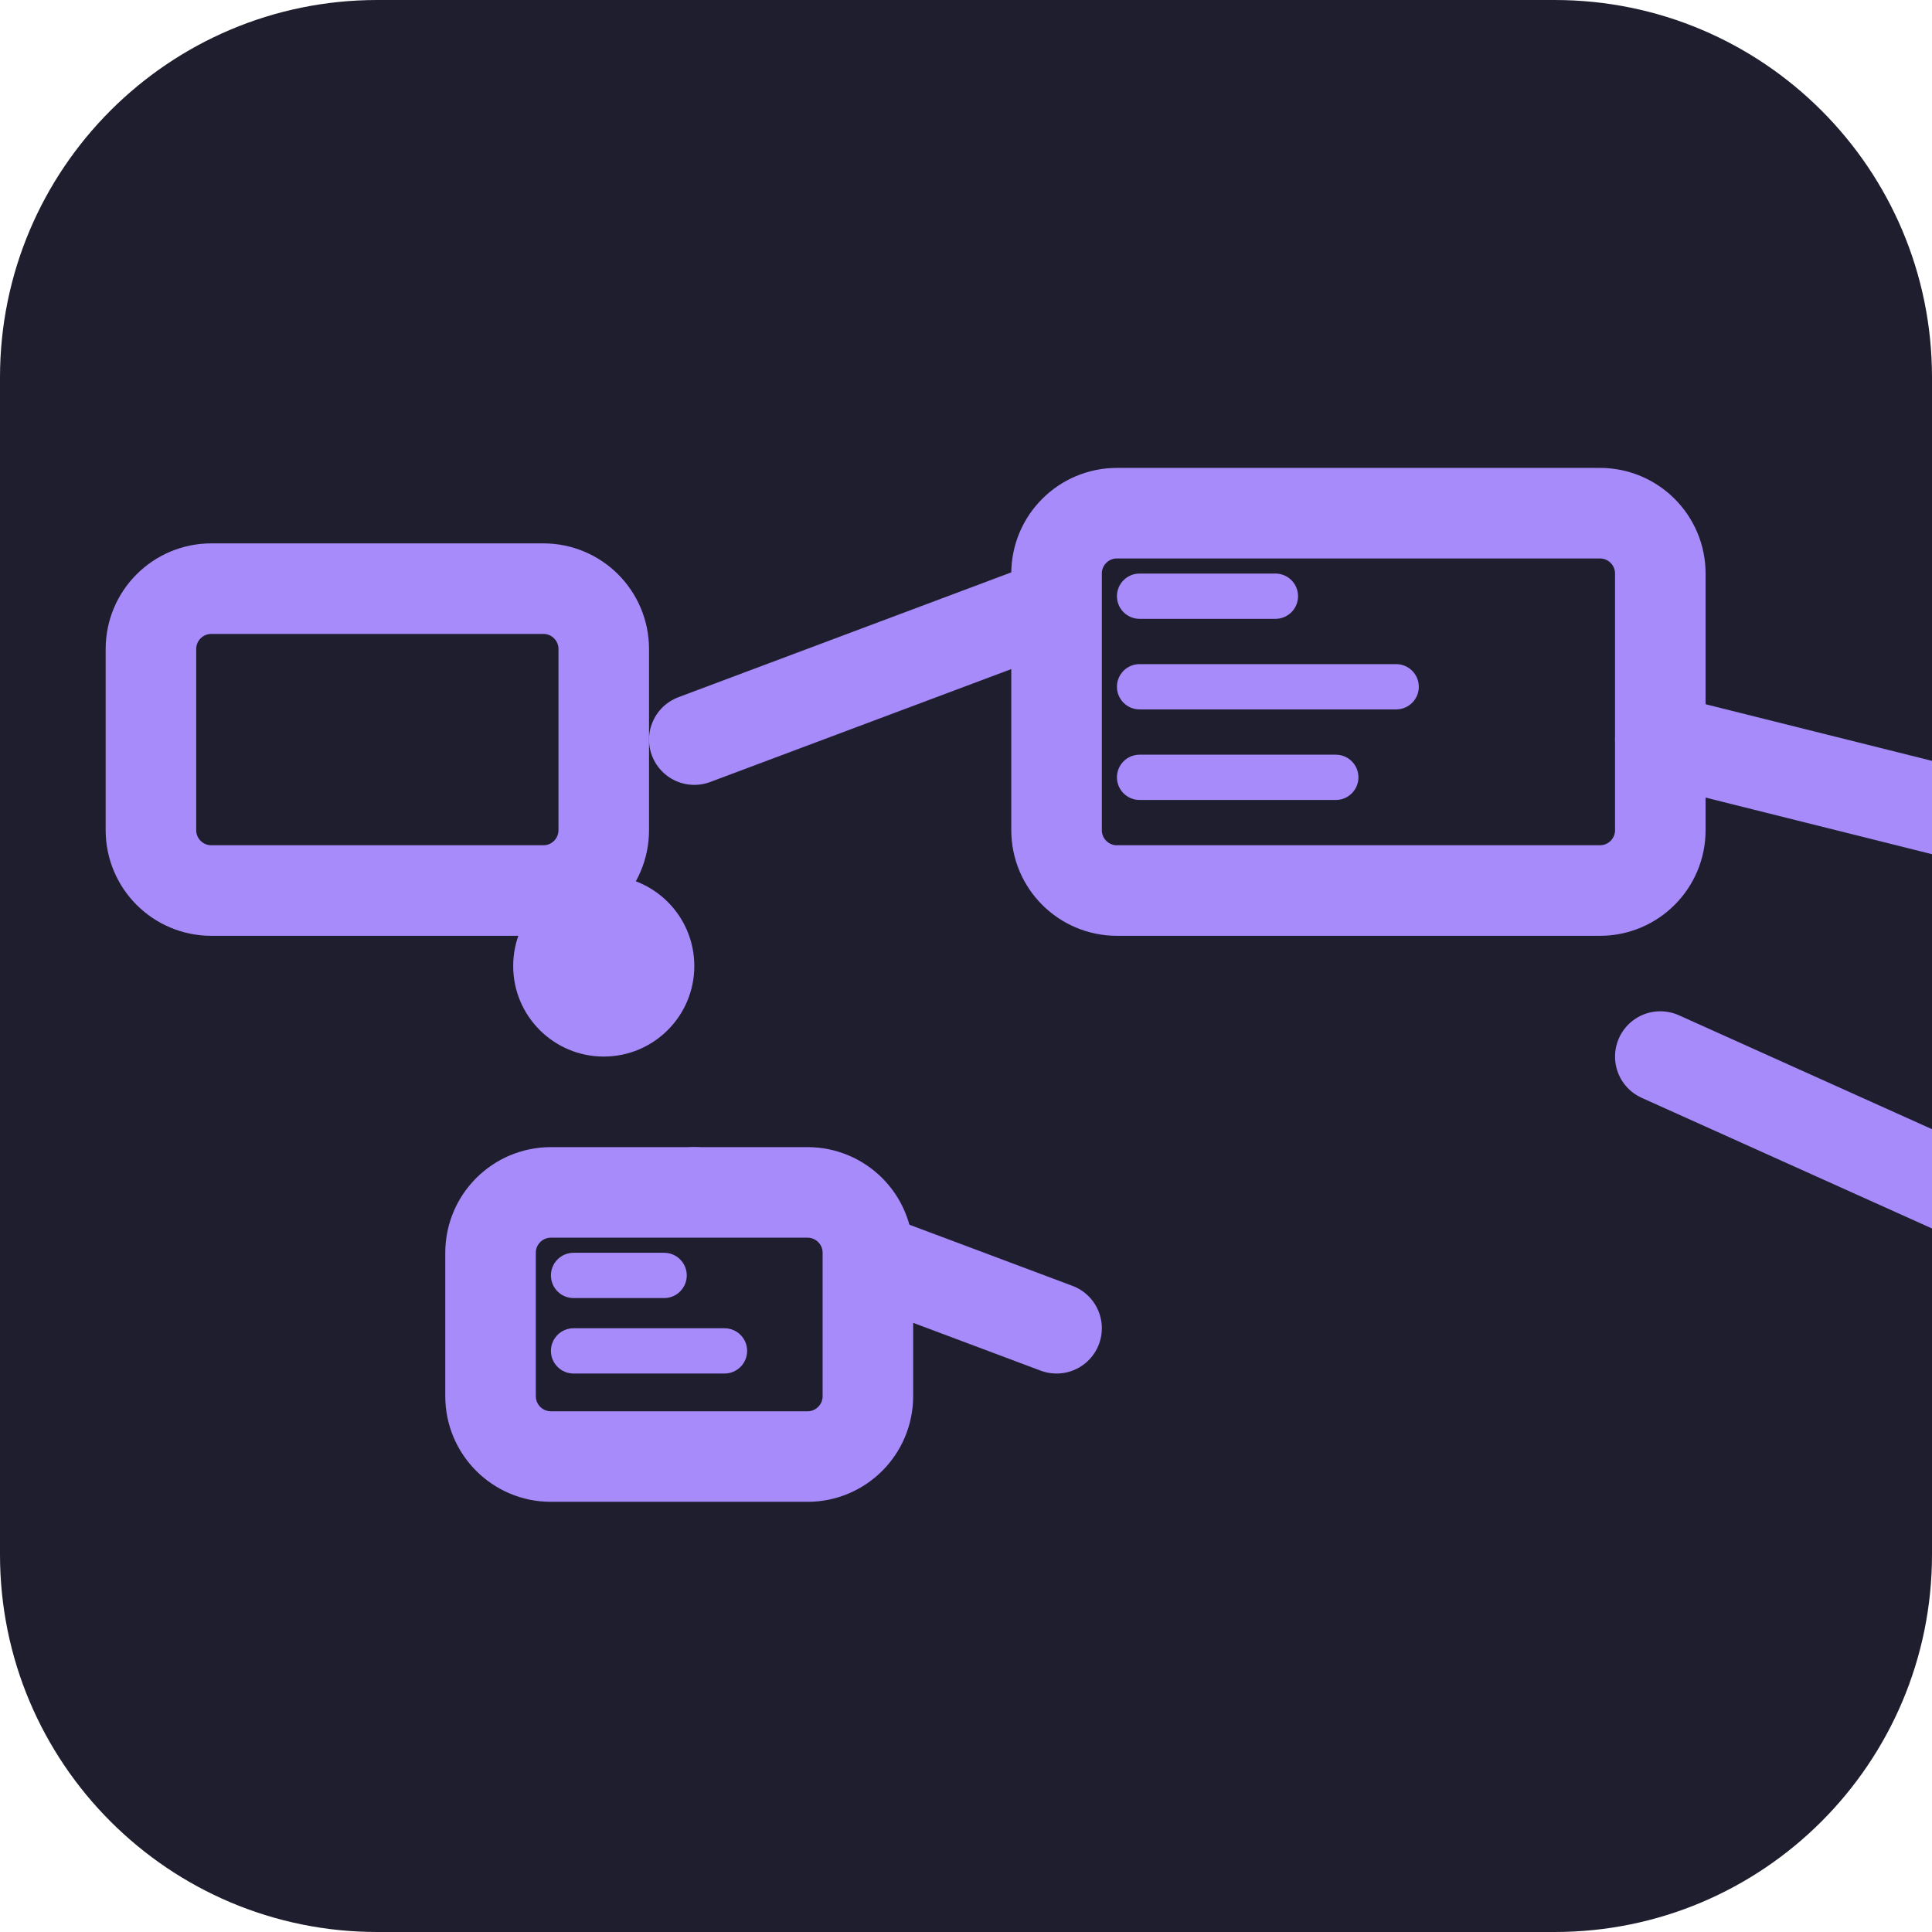
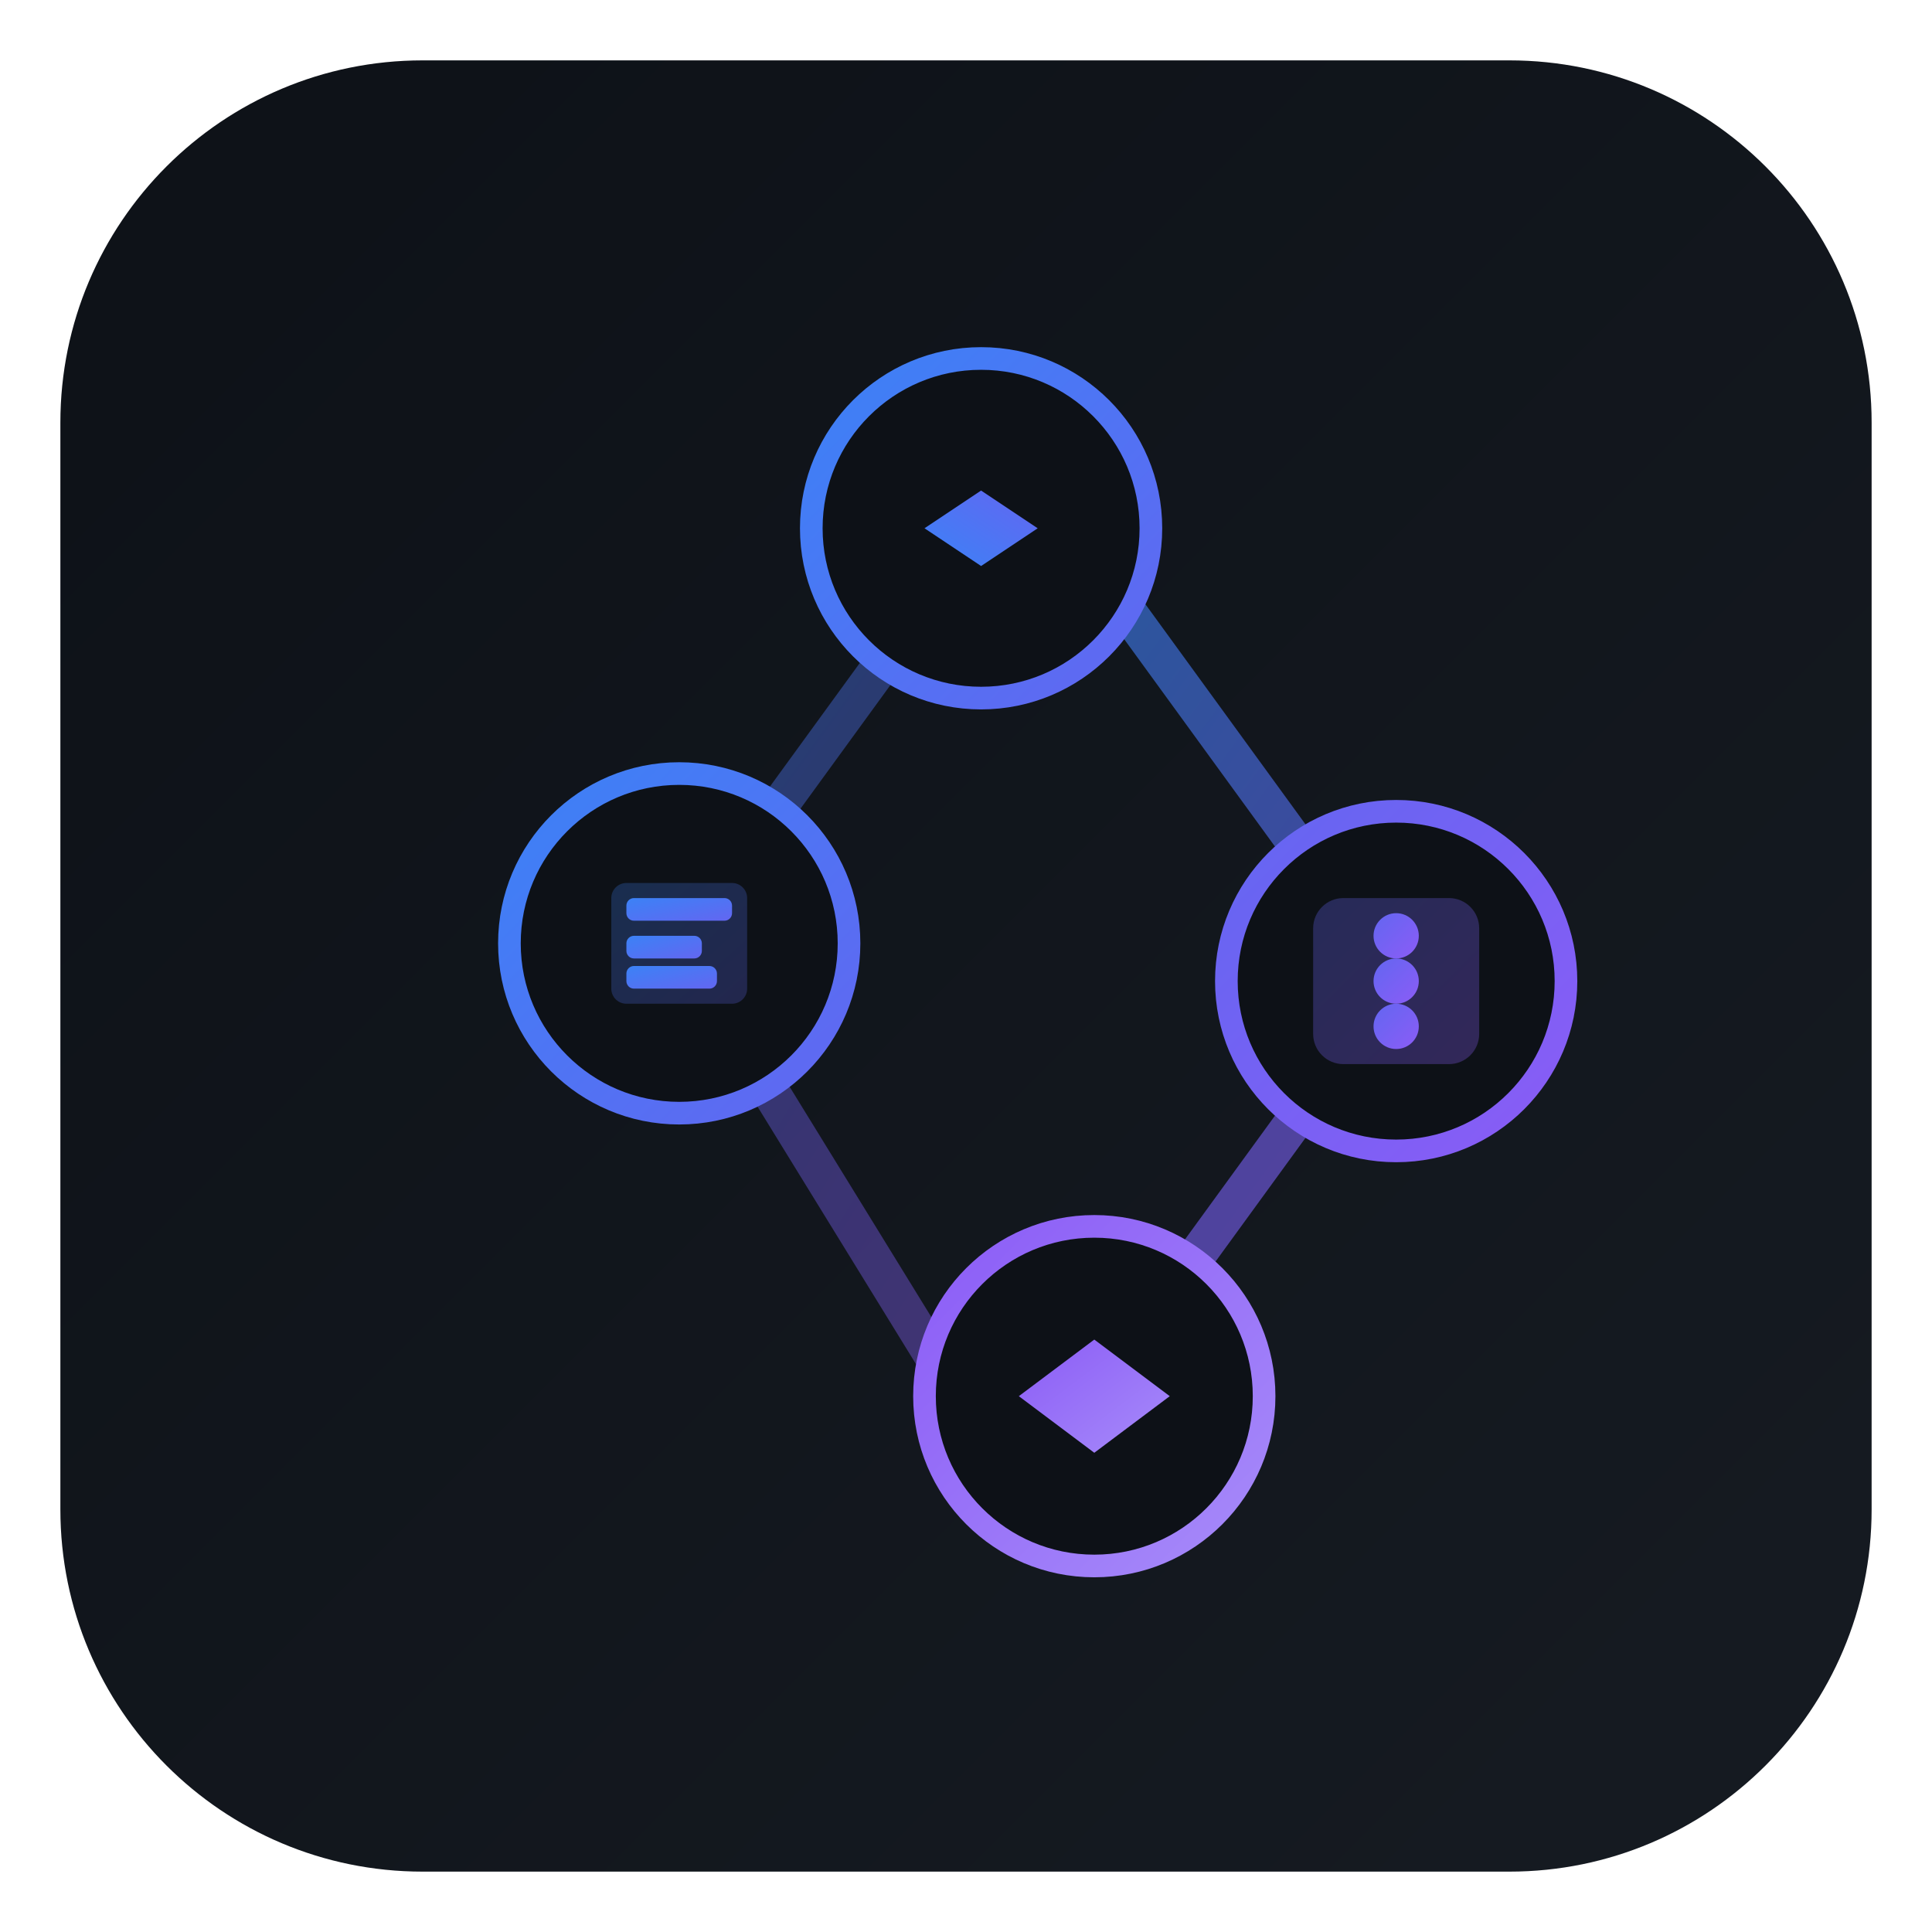
<svg xmlns="http://www.w3.org/2000/svg" viewBox="0 0 512 512" fill="none">
-   <rect width="512" height="512" rx="100" fill="#1e1e2e" />
-   <g stroke="#a78bfa" stroke-width="24" stroke-linecap="round" fill="none">
-     <rect x="40" y="156" width="120" height="80" rx="16" fill="#1e1e2e" />
-     <circle cx="160" cy="256" r="24" fill="#a78bfa" stroke="none" />
-     <path d="M184 196 L280 160" />
-     <path d="M184 316 L280 352" />
-     <rect x="280" y="136" width="160" height="100" rx="16" fill="#1e1e2e" />
-     <rect x="296" y="152" width="48" height="12" rx="6" fill="#a78bfa" stroke="none" />
-     <rect x="296" y="176" width="80" height="12" rx="6" fill="#a78bfa" stroke="none" />
-     <rect x="296" y="200" width="64" height="12" rx="6" fill="#a78bfa" stroke="none" />
-     <path d="M440 196 L520 216" />
-     <path d="M440 280 L520 316" />
-     <rect x="130" y="316" width="100" height="70" rx="16" fill="#1e1e2e" />
-     <rect x="146" y="332" width="36" height="12" rx="6" fill="#a78bfa" stroke="none" />
-     <rect x="146" y="352" width="52" height="12" rx="6" fill="#a78bfa" stroke="none" />
-   </g>
+   <defs>
+     <linearGradient id="g1" x1="0" y1="0" x2="1" y2="1">
+       <stop offset="0%" stop-color="#3b82f6" />
+       <stop offset="100%" stop-color="#6366f1" />
+     </linearGradient>
+     <linearGradient id="g2" x1="0" y1="0" x2="1" y2="1">
+       <stop offset="0%" stop-color="#6366f1" />
+       <stop offset="100%" stop-color="#8b5cf6" />
+     </linearGradient>
+     <linearGradient id="g3" x1="0" y1="0" x2="1" y2="1">
+       <stop offset="0%" stop-color="#8b5cf6" />
+       <stop offset="100%" stop-color="#a78bfa" />
+     </linearGradient>
+     <linearGradient id="bg" x1="0" y1="0" x2="1" y2="1">
+       <stop offset="0%" stop-color="#0d1117" />
+       <stop offset="100%" stop-color="#161b22" />
+     </linearGradient>
+   </defs>
+   <rect x="16" y="16" width="480" height="480" rx="96" fill="url(#bg)" />
+   <path d="M180 250 L260 140" stroke="url(#g1)" stroke-width="10" stroke-linecap="round" opacity="0.4" />
+   <path d="M290 150 L370 260" stroke="url(#g1)" stroke-width="10" stroke-linecap="round" opacity="0.6" />
+   <path d="M370 260 L290 370" stroke="url(#g2)" stroke-width="10" stroke-linecap="round" opacity="0.6" />
+   <path d="M260 380 L180 250" stroke="url(#g2)" stroke-width="10" stroke-linecap="round" opacity="0.4" />
+   <circle cx="260" cy="140" r="45" fill="#0d1117" stroke="url(#g1)" stroke-width="6" />
+   <path d="M250 140 L260 125 L270 140 L260 155 Z" fill="url(#g1)" transform="rotate(-90 260 140)" />
+   <circle cx="370" cy="260" r="45" fill="#0d1117" stroke="url(#g2)" stroke-width="6" />
+   <rect x="348" y="238" width="44" height="44" rx="8" fill="url(#g2)" opacity="0.3" />
+   <circle cx="370" cy="248" r="6" fill="url(#g2)" />
+   <circle cx="370" cy="260" r="6" fill="url(#g2)" />
+   <circle cx="370" cy="272" r="6" fill="url(#g2)" />
+   <circle cx="290" cy="370" r="45" fill="#0d1117" stroke="url(#g3)" stroke-width="6" />
+   <path d="M270 370 L290 355 L310 370 L290 385 Z" fill="url(#g3)" />
+   <circle cx="180" cy="250" r="45" fill="#0d1117" stroke="url(#g1)" stroke-width="6" />
+   <rect x="162" y="234" width="36" height="32" rx="4" fill="url(#g1)" opacity="0.25" />
+   <rect x="166" y="238" width="28" height="6" rx="2" fill="url(#g1)" />
+   <rect x="166" y="248" width="20" height="6" rx="2" fill="url(#g1)" />
+   <rect x="166" y="256" width="24" height="6" rx="2" fill="url(#g1)" />
</svg>
